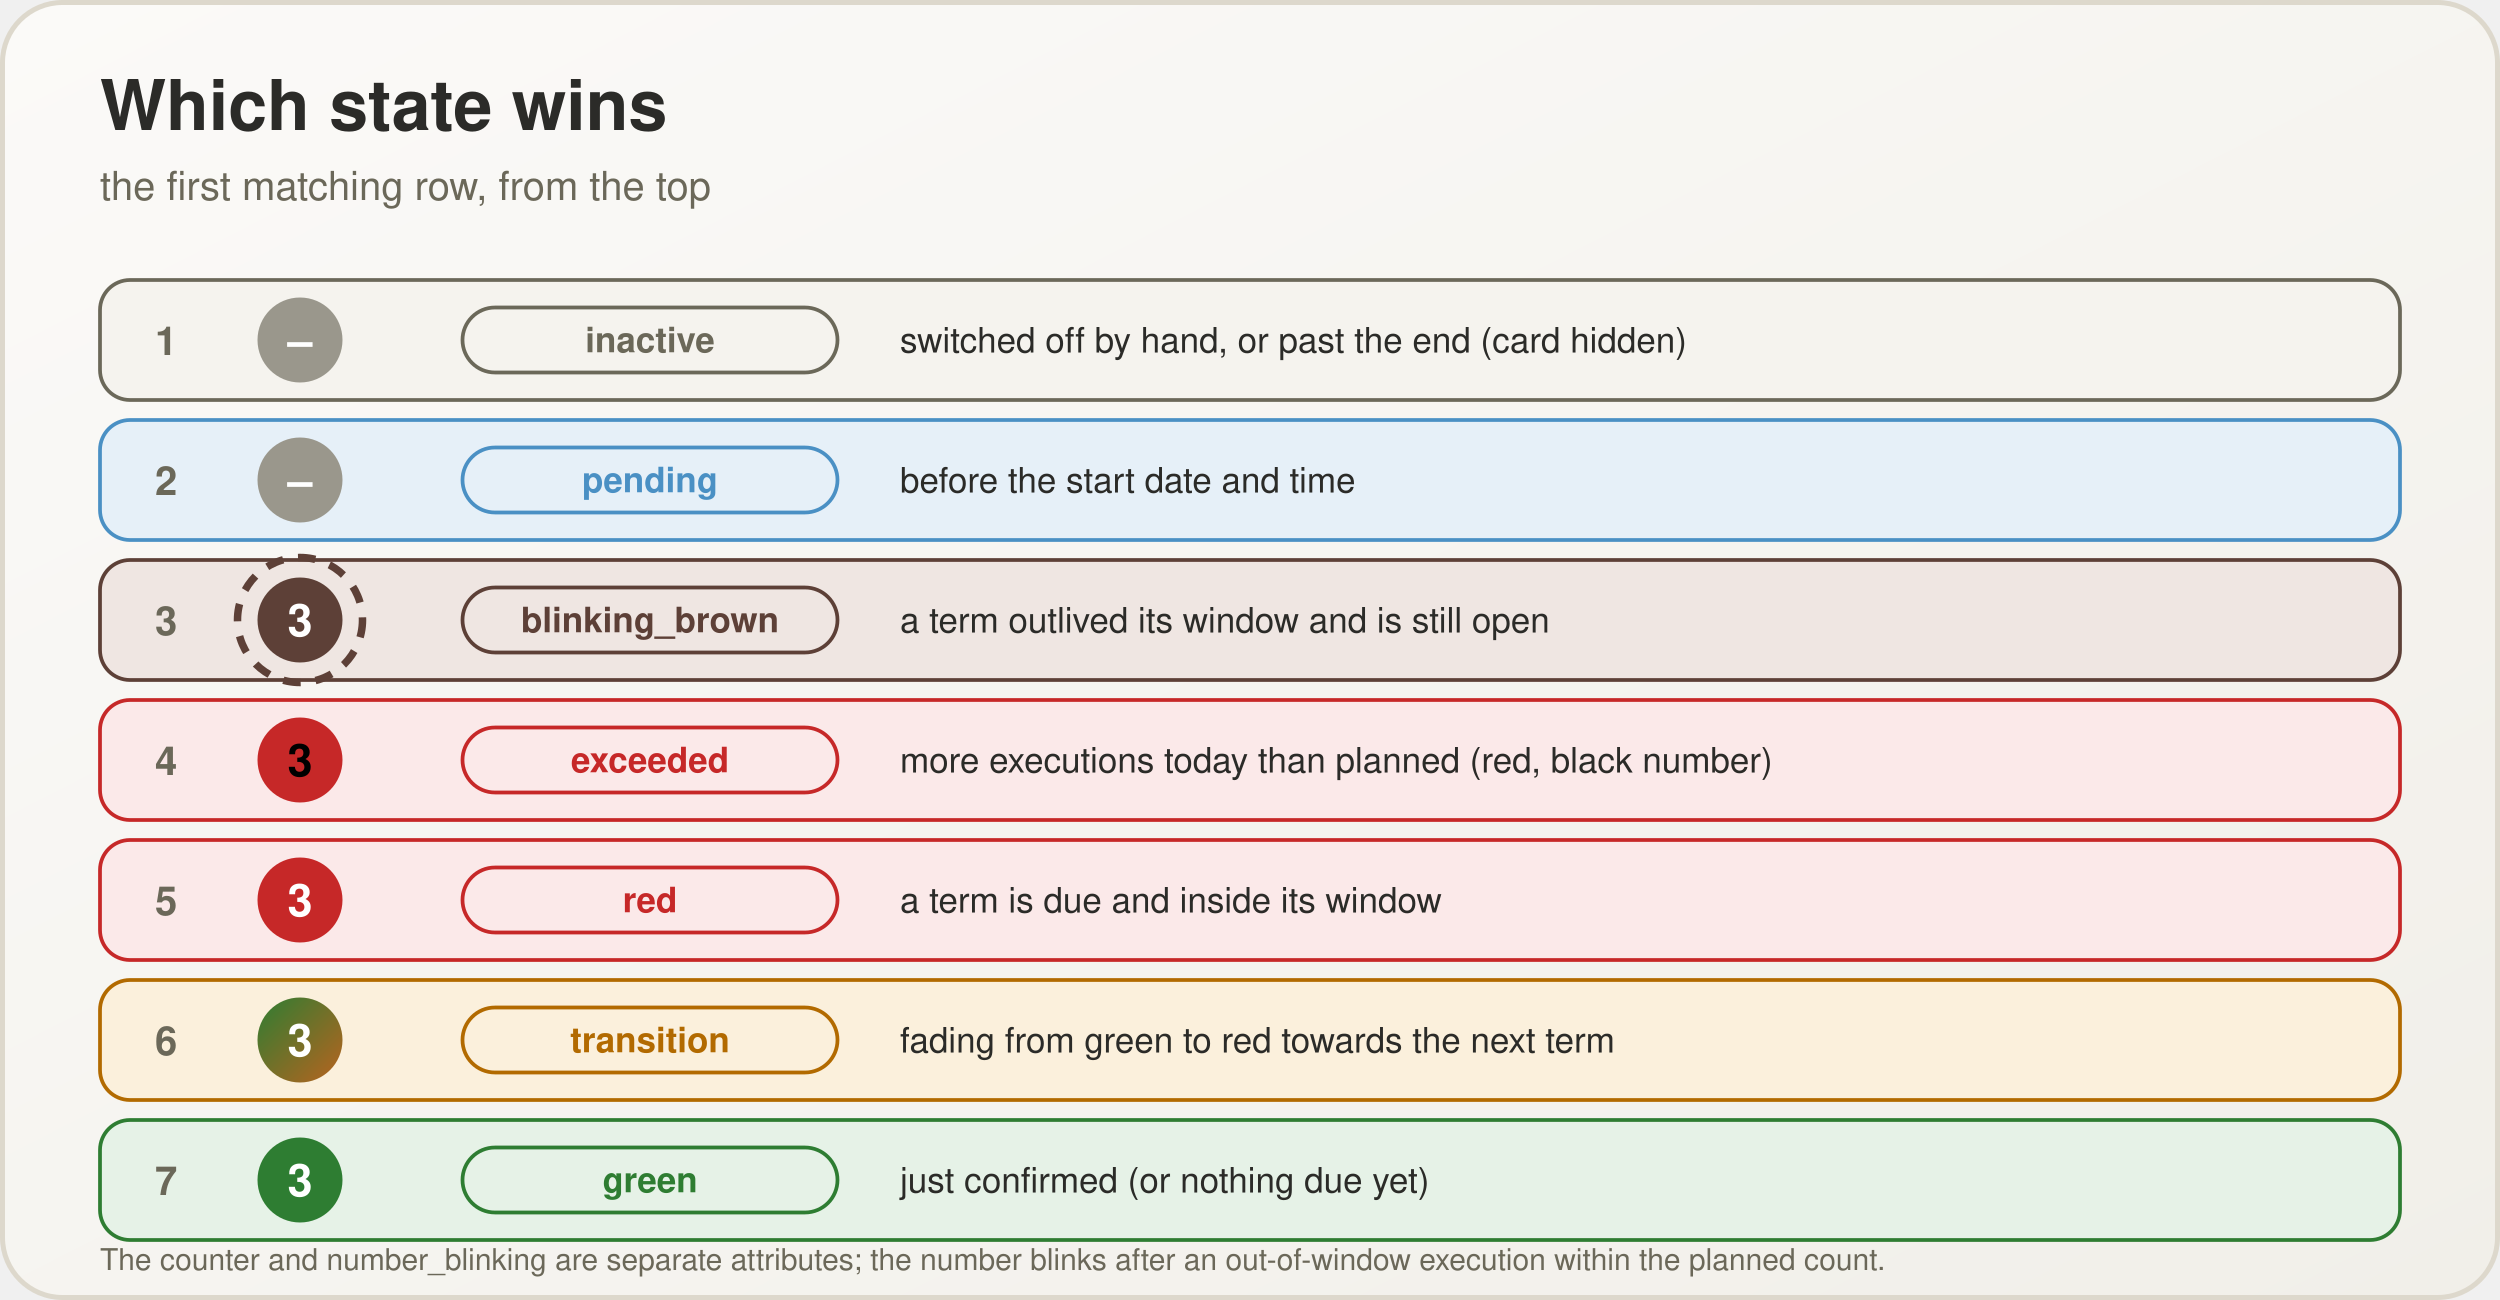
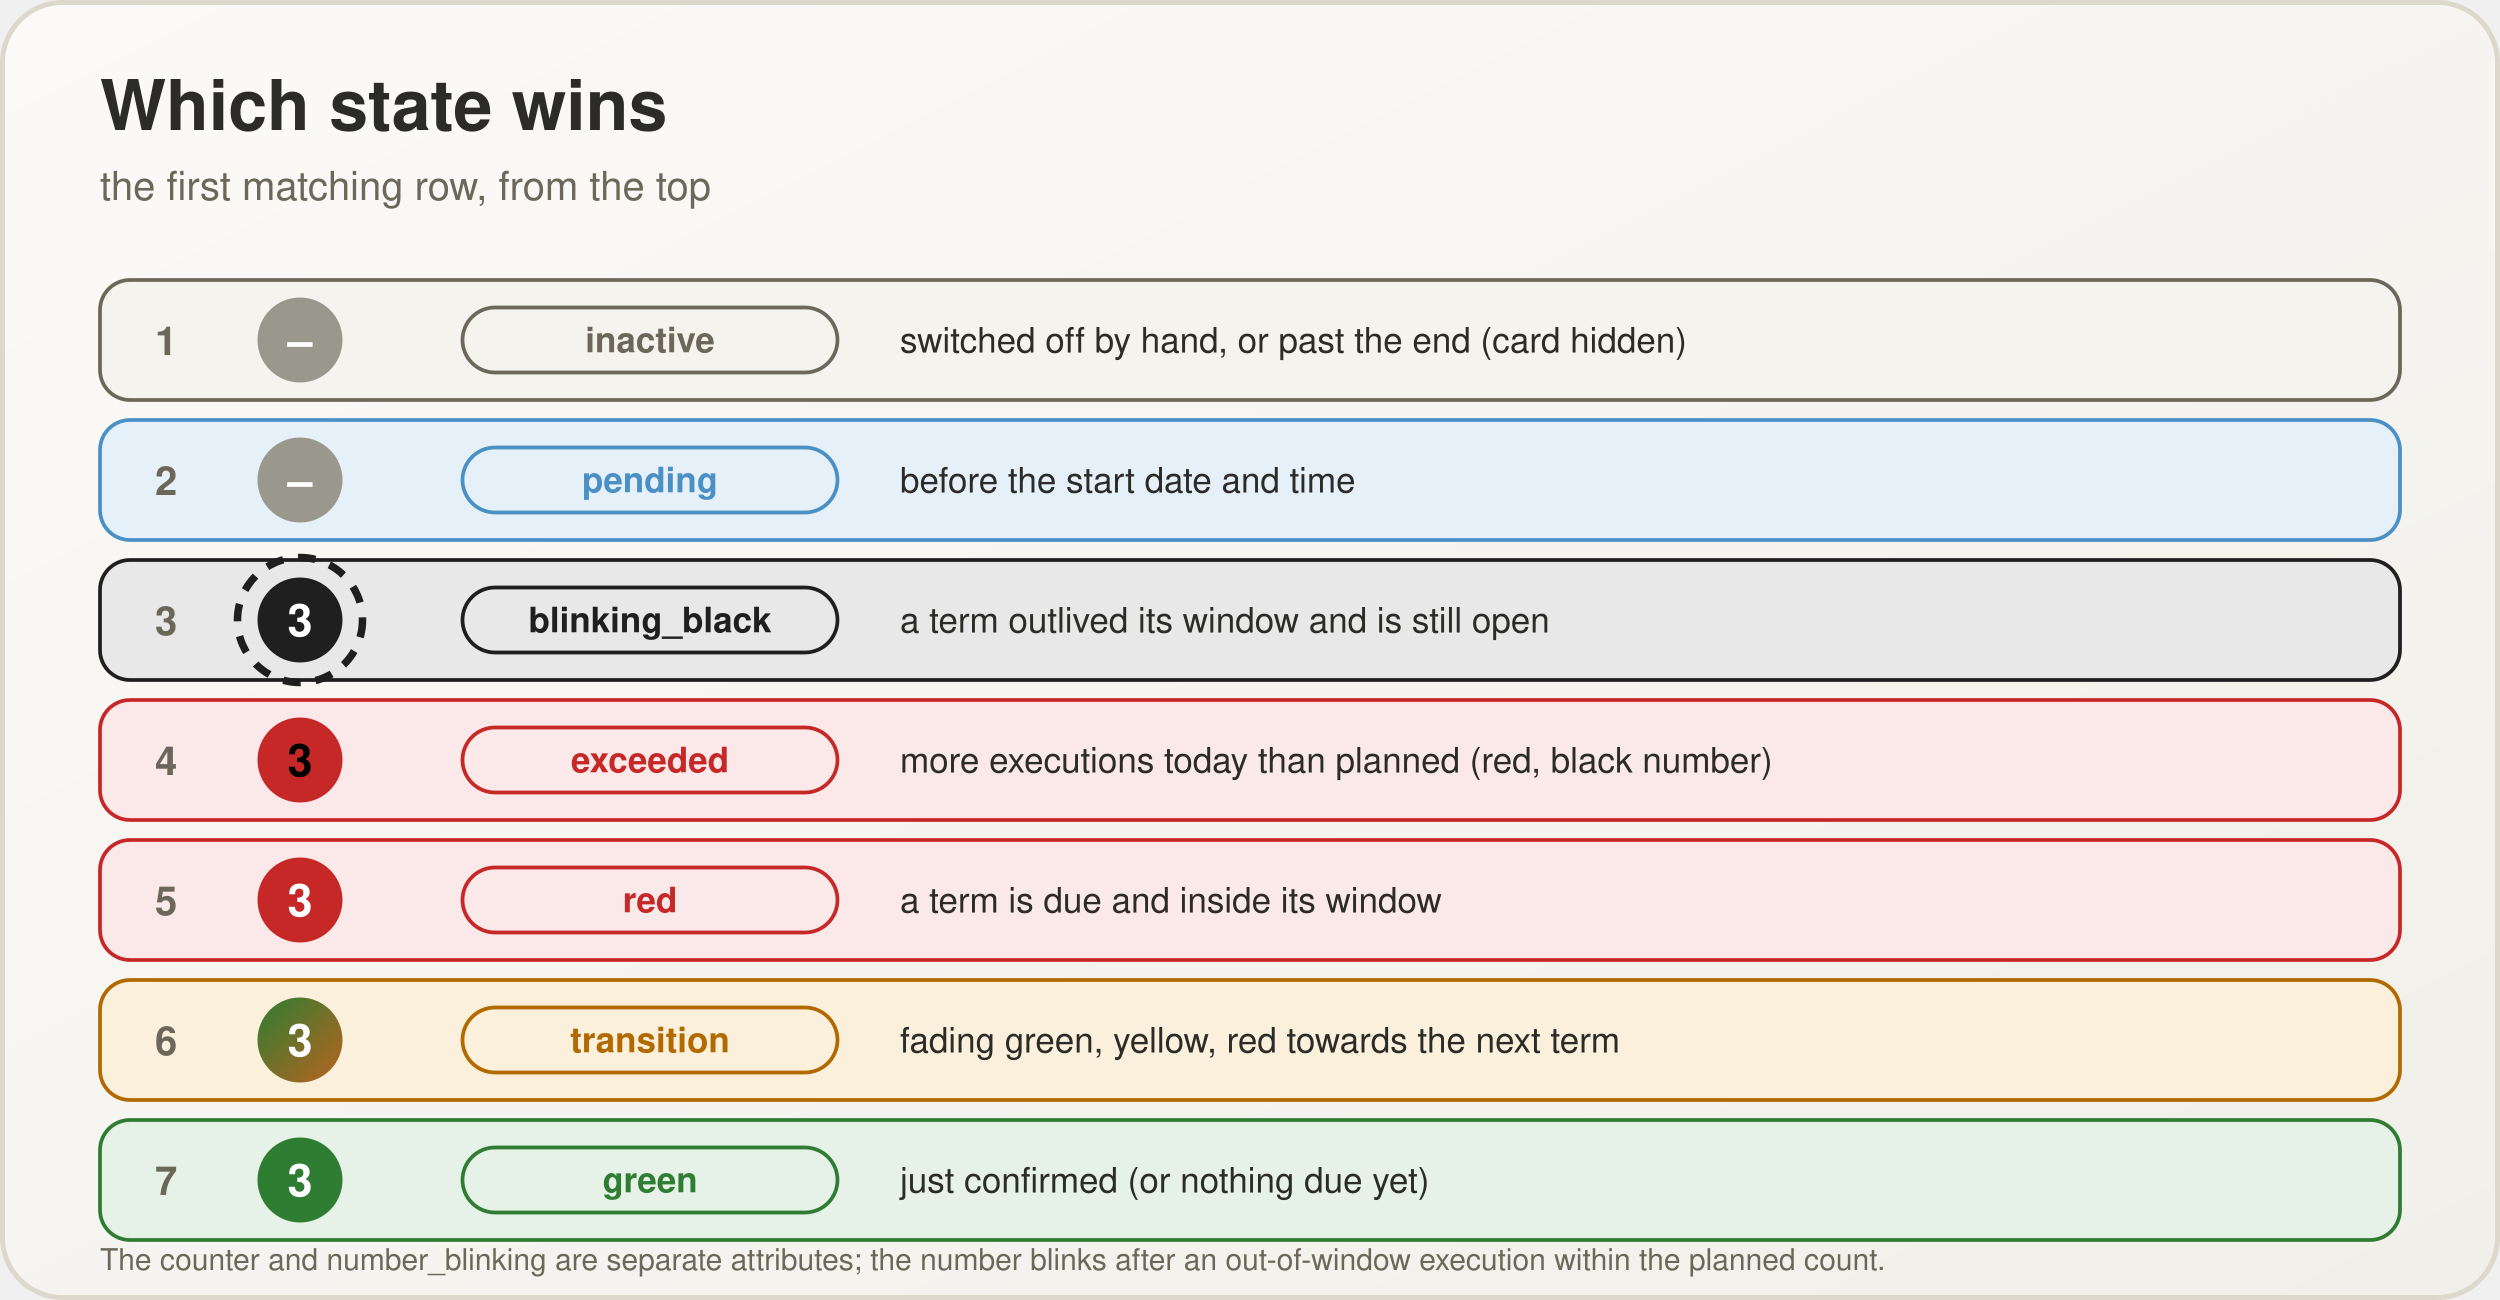
<svg xmlns="http://www.w3.org/2000/svg" viewBox="0 0 1000 520" width="1000" height="520">
  <defs>
    <linearGradient id="bg" x1="0" y1="0" x2="1" y2="1">
      <stop offset="0" stop-color="#fbfaf8" />
      <stop offset="1" stop-color="#f1efe9" />
    </linearGradient>
  </defs>
  <rect x="1" y="1" width="998" height="518" rx="24" fill="url(#bg)" stroke="#ddd8cc" stroke-width="2" />
  <text x="40" y="52" font-family="Segoe UI, Helvetica, Arial, sans-serif" font-size="28" font-weight="700" fill="#2b2b28" text-anchor="start">Which state wins</text>
  <text x="40" y="80" font-family="Segoe UI, Helvetica, Arial, sans-serif" font-size="16" font-weight="400" fill="#6b6859" text-anchor="start">the first matching row, from the top</text>
  <rect x="40" y="112" width="920" height="48" rx="12" fill="#f5f3ee" stroke="#6b6859" stroke-width="1.5" />
  <text x="62" y="142" font-family="Segoe UI, Helvetica, Arial, sans-serif" font-size="16" font-weight="700" fill="#6b6859" text-anchor="start">1</text>
  <circle cx="120" cy="136" r="17" fill="#9a978c" />
  <text x="120" y="142.46" font-family="Segoe UI, Helvetica, Arial, sans-serif" font-size="18" font-weight="700" fill="#ffffff" text-anchor="middle">–</text>
  <rect x="185.0" y="123" width="150" height="26" rx="13" fill="#f5f3ee" stroke="#6b6859" stroke-width="1.5" />
  <text x="260" y="140.9" font-family="Segoe UI, Helvetica, Arial, sans-serif" font-size="14" font-weight="700" fill="#6b6859" text-anchor="middle">inactive</text>
  <text x="360" y="141" font-family="Segoe UI, Helvetica, Arial, sans-serif" font-size="14" font-weight="400" fill="#2b2b28" text-anchor="start">switched off by hand, or past the end (card hidden)</text>
  <rect x="40" y="168" width="920" height="48" rx="12" fill="#e6f0f8" stroke="#4a90c4" stroke-width="1.5" />
  <text x="62" y="198" font-family="Segoe UI, Helvetica, Arial, sans-serif" font-size="16" font-weight="700" fill="#6b6859" text-anchor="start">2</text>
  <circle cx="120" cy="192" r="17" fill="#9a978c" />
  <text x="120" y="198.46" font-family="Segoe UI, Helvetica, Arial, sans-serif" font-size="18" font-weight="700" fill="#ffffff" text-anchor="middle">–</text>
  <rect x="185.0" y="179" width="150" height="26" rx="13" fill="#e6f0f8" stroke="#4a90c4" stroke-width="1.5" />
  <text x="260" y="196.9" font-family="Segoe UI, Helvetica, Arial, sans-serif" font-size="14" font-weight="700" fill="#4a90c4" text-anchor="middle">pending</text>
  <text x="360" y="197" font-family="Segoe UI, Helvetica, Arial, sans-serif" font-size="14" font-weight="400" fill="#2b2b28" text-anchor="start">before the start date and time</text>
-   <rect x="40" y="224" width="920" height="48" rx="12" fill="#efe6e2" stroke="#5d4037" stroke-width="1.5" />
+   <rect x="40" y="224" width="920" height="48" rx="12" fill="#e8e8e8" stroke="#1f1f1f" stroke-width="1.5" />
  <text x="62" y="254" font-family="Segoe UI, Helvetica, Arial, sans-serif" font-size="16" font-weight="700" fill="#6b6859" text-anchor="start">3</text>
-   <circle cx="120" cy="248" r="25" fill="none" stroke="#5d4037" stroke-width="3" stroke-dasharray="7 6" />
-   <circle cx="120" cy="248" r="17" fill="#5d4037" />
+   <circle cx="120" cy="248" r="25" fill="none" stroke="#1f1f1f" stroke-width="3" stroke-dasharray="7 6" />
+   <circle cx="120" cy="248" r="17" fill="#1f1f1f" />
  <text x="120" y="254.46" font-family="Segoe UI, Helvetica, Arial, sans-serif" font-size="18" font-weight="700" fill="#ffffff" text-anchor="middle">3</text>
-   <rect x="185.0" y="235" width="150" height="26" rx="13" fill="#efe6e2" stroke="#5d4037" stroke-width="1.5" />
-   <text x="260" y="252.9" font-family="Segoe UI, Helvetica, Arial, sans-serif" font-size="14" font-weight="700" fill="#5d4037" text-anchor="middle">blinking_brown</text>
+   <rect x="185.0" y="235" width="150" height="26" rx="13" fill="#e8e8e8" stroke="#1f1f1f" stroke-width="1.5" />
+   <text x="260" y="252.9" font-family="Segoe UI, Helvetica, Arial, sans-serif" font-size="14" font-weight="700" fill="#1f1f1f" text-anchor="middle">blinking_black</text>
  <text x="360" y="253" font-family="Segoe UI, Helvetica, Arial, sans-serif" font-size="14" font-weight="400" fill="#2b2b28" text-anchor="start">a term outlived its window and is still open</text>
  <rect x="40" y="280" width="920" height="48" rx="12" fill="#fbe9e9" stroke="#c62828" stroke-width="1.5" />
  <text x="62" y="310" font-family="Segoe UI, Helvetica, Arial, sans-serif" font-size="16" font-weight="700" fill="#6b6859" text-anchor="start">4</text>
  <circle cx="120" cy="304" r="17" fill="#c62828" />
  <text x="120" y="310.46" font-family="Segoe UI, Helvetica, Arial, sans-serif" font-size="18" font-weight="700" fill="#000000" text-anchor="middle">3</text>
  <rect x="185.0" y="291" width="150" height="26" rx="13" fill="#fbe9e9" stroke="#c62828" stroke-width="1.5" />
  <text x="260" y="308.9" font-family="Segoe UI, Helvetica, Arial, sans-serif" font-size="14" font-weight="700" fill="#c62828" text-anchor="middle">exceeded</text>
  <text x="360" y="309" font-family="Segoe UI, Helvetica, Arial, sans-serif" font-size="14" font-weight="400" fill="#2b2b28" text-anchor="start">more executions today than planned (red, black number)</text>
  <rect x="40" y="336" width="920" height="48" rx="12" fill="#fbe9e9" stroke="#c62828" stroke-width="1.5" />
  <text x="62" y="366" font-family="Segoe UI, Helvetica, Arial, sans-serif" font-size="16" font-weight="700" fill="#6b6859" text-anchor="start">5</text>
  <circle cx="120" cy="360" r="17" fill="#c62828" />
  <text x="120" y="366.46" font-family="Segoe UI, Helvetica, Arial, sans-serif" font-size="18" font-weight="700" fill="#ffffff" text-anchor="middle">3</text>
  <rect x="185.0" y="347" width="150" height="26" rx="13" fill="#fbe9e9" stroke="#c62828" stroke-width="1.5" />
  <text x="260" y="364.9" font-family="Segoe UI, Helvetica, Arial, sans-serif" font-size="14" font-weight="700" fill="#c62828" text-anchor="middle">red</text>
  <text x="360" y="365" font-family="Segoe UI, Helvetica, Arial, sans-serif" font-size="14" font-weight="400" fill="#2b2b28" text-anchor="start">a term is due and inside its window</text>
  <rect x="40" y="392" width="920" height="48" rx="12" fill="#fbf0dc" stroke="#b26a00" stroke-width="1.5" />
  <text x="62" y="422" font-family="Segoe UI, Helvetica, Arial, sans-serif" font-size="16" font-weight="700" fill="#6b6859" text-anchor="start">6</text>
  <defs>
    <linearGradient id="bben120416" x1="0" y1="0" x2="1" y2="1">
      <stop offset="0" stop-color="#2e7d32" />
      <stop offset="1" stop-color="#b8631f" />
    </linearGradient>
  </defs>
  <circle cx="120" cy="416" r="17" fill="url(#bben120416)" />
  <text x="120" y="422.46" font-family="Segoe UI, Helvetica, Arial, sans-serif" font-size="18" font-weight="700" fill="#ffffff" text-anchor="middle">3</text>
  <rect x="185.0" y="403" width="150" height="26" rx="13" fill="#fbf0dc" stroke="#b26a00" stroke-width="1.5" />
  <text x="260" y="420.9" font-family="Segoe UI, Helvetica, Arial, sans-serif" font-size="14" font-weight="700" fill="#b26a00" text-anchor="middle">transition</text>
-   <text x="360" y="421" font-family="Segoe UI, Helvetica, Arial, sans-serif" font-size="14" font-weight="400" fill="#2b2b28" text-anchor="start">fading from green to red towards the next term</text>
+   <text x="360" y="421" font-family="Segoe UI, Helvetica, Arial, sans-serif" font-size="14" font-weight="400" fill="#2b2b28" text-anchor="start">fading green, yellow, red towards the next term</text>
  <rect x="40" y="448" width="920" height="48" rx="12" fill="#e6f2e7" stroke="#2e7d32" stroke-width="1.5" />
  <text x="62" y="478" font-family="Segoe UI, Helvetica, Arial, sans-serif" font-size="16" font-weight="700" fill="#6b6859" text-anchor="start">7</text>
  <circle cx="120" cy="472" r="17" fill="#2e7d32" />
  <text x="120" y="478.46" font-family="Segoe UI, Helvetica, Arial, sans-serif" font-size="18" font-weight="700" fill="#ffffff" text-anchor="middle">3</text>
  <rect x="185.0" y="459" width="150" height="26" rx="13" fill="#e6f2e7" stroke="#2e7d32" stroke-width="1.5" />
  <text x="260" y="476.9" font-family="Segoe UI, Helvetica, Arial, sans-serif" font-size="14" font-weight="700" fill="#2e7d32" text-anchor="middle">green</text>
  <text x="360" y="477" font-family="Segoe UI, Helvetica, Arial, sans-serif" font-size="14" font-weight="400" fill="#2b2b28" text-anchor="start">just confirmed (or nothing due yet)</text>
  <text x="40" y="508" font-family="Segoe UI, Helvetica, Arial, sans-serif" font-size="12" font-weight="400" fill="#6b6859" text-anchor="start">The counter and number_blinking are separate attributes; the number blinks after an out-of-window execution within the planned count.</text>
</svg>
